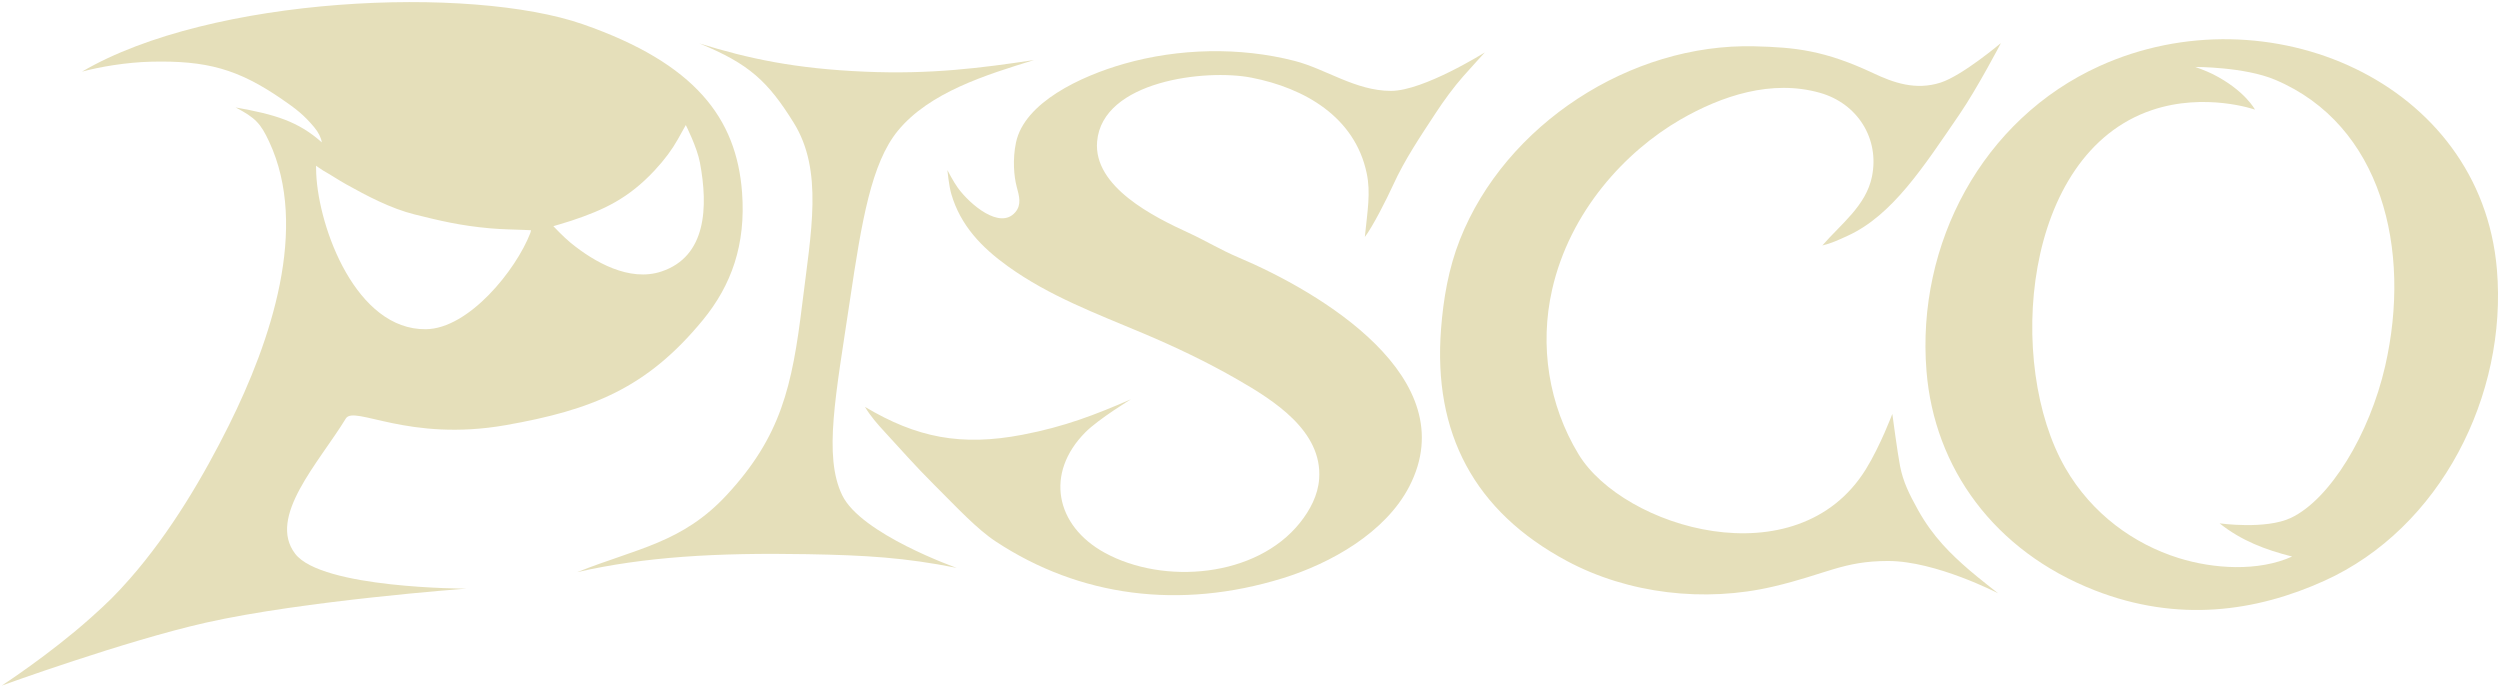
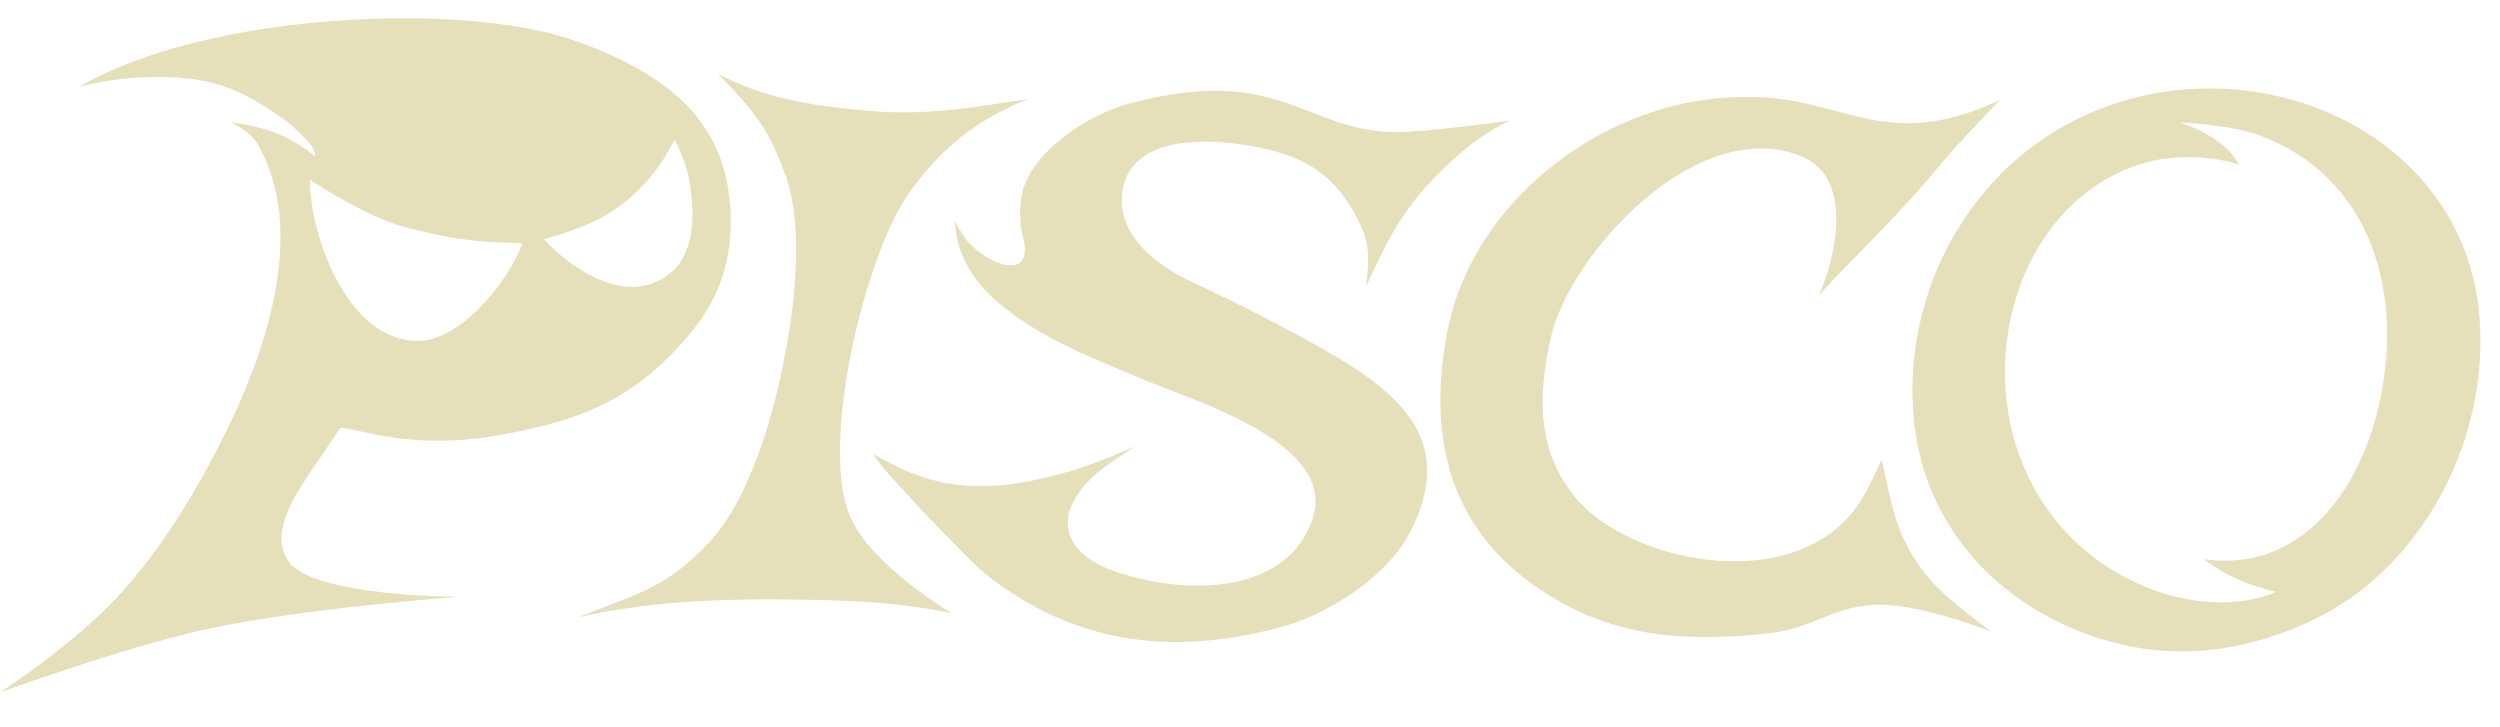
- <svg xmlns="http://www.w3.org/2000/svg" viewBox="231 182.5 1469.5 404" fill="none">
-   <g id="letter-I">
-     <path id="glyph-I" fill-rule="evenodd" clip-rule="evenodd" d="M570.322 518.793C605.322 504.793 632.071 501.712 658.322 473.293C690 439 696.615 409.877 702.545 361.294C707.749 318.653 715.073 282.796 697.504 254.59C682.5 230.5 671.5 220.001 642 208C671 217.001 698.5 222.887 739.338 224.632C778.245 226.294 807.5 222.501 838.822 217.794C810.5 226.501 777.324 236.786 758.822 259.294C743.204 278.294 737.529 312.294 730.617 358.794C722.276 414.912 714.962 450.501 726 473.501C737.038 496.501 793.322 516.294 793.322 516.294C763 510.246 739.9 508.854 705.545 508.246C651.861 507.296 609.822 509.793 570.322 518.793Z" fill="#E5DFBA" />
-   </g>
-   <g id="letter-S">
-     <path id="glyph-S" fill-rule="evenodd" clip-rule="evenodd" d="M739.411 421.649C769.813 439.792 795.985 444.952 832.077 438.034C856.813 433.292 874.813 426.292 895.823 417.173C895.823 417.173 876.811 428.738 869.033 436.545C845.121 460.545 851.268 491.497 880.398 507.434C915.116 526.428 969.473 521.93 995.127 489.771C1001.04 482.356 1005.71 473.607 1006.4 463.998C1008.43 435.73 979.495 417.732 958.349 405.559C940.512 395.292 921.897 386.416 902.941 378.422C875.391 366.805 847.889 356.613 823.415 339.021C808.019 327.954 795.554 315.037 790.16 296.476C788.804 291.812 787.868 282.48 787.868 282.48C787.868 282.48 791.442 289.41 794.084 293.009C801.161 302.651 818.814 317.792 827.818 307.222C831.607 302.773 830.064 297.673 828.619 292.281C827.014 286.292 826.109 276.206 828.203 266.262C833.148 242.792 866.176 227.287 891.735 219.999C923.771 210.864 959.706 209.998 992.017 218.31C1010.31 223.014 1027.81 235.92 1048.64 235.92C1067.79 235.92 1103.81 213.292 1103.81 213.292C1103.81 213.292 1095.17 222.708 1090.96 227.505C1085.26 234.005 1079.75 241.569 1075 248.801C1065.97 262.588 1056.73 276.199 1049.88 291.244C1046.11 299.531 1037.85 315.805 1033.25 321.806C1034.81 306.292 1036.77 295.831 1034.34 284.298C1027.41 251.327 998.018 234.275 966.602 228.145C939.743 222.905 878.989 229.972 875.888 265.653C873.566 292.363 909.466 310.096 929.601 319.329C939.457 323.849 948.711 329.49 958.717 333.716C1007.12 354.158 1092.25 404.65 1059.42 468.372C1045.42 495.528 1013.28 513.634 985.021 522.367C924.313 541.13 865.478 533.181 816.353 500.811C805.16 493.435 793.69 481 780.047 467.39C768.37 455.741 760.748 446.895 751.187 436.553C746.691 431.689 742.813 427.292 739.411 421.649Z" fill="#E5DFBA" />
-   </g>
-   <g id="letter-O">
-     <path id="glyph-O" fill-rule="evenodd" clip-rule="evenodd" d="M1363.39 400.575C1357.38 325.919 1396.23 252.545 1465.12 221.324C1563.77 176.62 1689.25 230.208 1698.68 340.811C1704.98 414.787 1665.58 492.995 1597.28 523.886C1557.16 542.035 1511.3 548.668 1462.24 529.479C1403.17 506.367 1367.97 457.552 1363.39 400.575ZM1444.97 457.526C1460.67 484.775 1485.52 502.34 1511.47 510.476C1532.1 516.943 1558.37 518.612 1578.32 509.634C1562.63 505.686 1548.49 500.326 1535.67 490.125C1535.67 490.125 1562.72 493.919 1577.56 486.928C1600.59 476.079 1623.85 437.695 1633 397.707C1648.71 329.075 1630.97 255.895 1568.37 229.403C1550.28 221.75 1521.36 221.855 1521.36 221.855C1521.36 221.855 1527.75 224.096 1531.61 226.04C1550.5 235.542 1556.47 246.931 1556.47 246.931C1556.47 246.931 1527.26 236.658 1495.92 247.209C1419.45 272.955 1410.07 396.944 1444.97 457.526Z" fill="#E5DFBA" />
-   </g>
-   <g id="letter-C">
-     <path id="glyph-C" d="M1089.12 323.39C1115.84 255.647 1189.52 207.88 1262.22 209.716C1286.08 210.319 1303.32 211.977 1332.26 225.584C1343.81 231.016 1356.96 235.823 1371.78 231.016C1384.59 226.857 1407.17 207.792 1407.17 207.792C1407.17 207.792 1393.31 234.292 1382.85 249.602C1361.47 280.87 1343.31 309.022 1317.22 321.015C1311.5 323.644 1307.25 325.61 1302.17 326.792C1313.04 314.227 1327.82 303.452 1331.33 286.359C1335.92 263.98 1322.81 243.292 1300.78 237.062C1272.31 229.014 1242.99 238.792 1218.71 252.81C1186.29 271.596 1153.75 306.792 1143.33 352.76C1135.84 385.806 1141.31 420.521 1158.84 449.462C1185.09 492.792 1287.31 523.716 1327.77 458.292C1336.29 444.504 1343.31 425.792 1343.31 425.792C1343.31 425.792 1346.4 449.163 1347.87 456.559C1349.69 465.74 1353.14 472.774 1358.41 482.253C1367.26 498.175 1377.87 508.358 1388.71 517.722C1394 522.29 1405.51 531.251 1405.51 531.251C1405.51 531.251 1368.94 512.247 1340.81 512.247C1314.36 512.247 1304.59 519.955 1273.31 527.292C1232.81 536.792 1188.04 531.534 1152.03 512.247C1097.53 483.059 1073.34 437.077 1078.04 375.943C1079.42 357.972 1082.48 340.218 1089.12 323.39Z" fill="#E5DFBA" />
-   </g>
-   <g id="letter-P">
-     <path id="glyph-P" fill-rule="evenodd" clip-rule="evenodd" d="M232 585.5C232 585.5 260.364 567.094 284.499 545.499C293.965 537.029 299.125 532.051 307.499 522.5C331.424 495.211 350.881 461.933 365.593 432.385C390.109 383.149 412.861 316.284 389.172 265.689C384.19 255.051 381.182 251.777 369.497 245.651C392.682 249.777 406.182 253.777 420.177 266.188C419.682 263.277 418.182 260.277 415.682 257.277C409.552 249.921 404.682 246.277 396.682 240.777C370.907 223.057 352.451 217.968 319.622 218.772C305.22 219.124 289.683 221.778 279.198 224.607C355.054 180.083 507.682 173.777 573.681 196.777C639.681 219.777 663.92 252 667.183 295.599C669.473 326.194 660.987 350.134 644.088 370.691C611.181 410.72 578.798 423.492 528.361 432.386C471 442.5 439.167 420.5 434.278 428.5C418.374 454.525 388 486.423 404.5 508C420.176 528.5 505 528.5 505 528.5C505 528.5 409.381 535.574 352 548.5C304.378 559.229 232 585.5 232 585.5ZM416.879 284.575C418.32 316.833 440.456 376.509 481.35 376.015C506.614 375.709 534.334 341.205 542.721 319.483C542.925 318.954 543.131 317.834 543.131 317.834C543.131 317.834 539.646 317.671 539.135 317.647C532.442 317.335 526.937 317.401 519.157 316.714C501.534 315.158 489.477 312.22 474.602 308.516C460.774 305.072 446.705 297.683 434.278 290.727C429.733 288.183 425.476 285.287 420.968 282.764C419.949 282.194 416.764 279.898 416.764 279.898C416.764 279.898 416.797 282.75 416.879 284.575ZM556.257 315.443C556.257 315.443 562.186 321.767 566.477 325.264C580.376 336.589 600.992 348.324 619.749 342.101C646.324 333.279 647.303 304.157 642.426 278.089C640.732 269.033 634.114 256.01 634.114 256.01C634.114 256.01 629.644 263.996 629.381 264.466C626.16 270.218 621.781 276.254 615.681 282.777C600.443 299.072 586.149 305.823 566.75 312.262C563.135 313.463 556.257 315.443 556.257 315.443Z" fill="#E5DFBA" />
-   </g>
+ <svg xmlns="http://www.w3.org/2000/svg" width="1490" height="433" viewBox="0 0 1490 433" fill="none">
+   <path fill-rule="evenodd" clip-rule="evenodd" d="M344.346 367.958C379.346 353.958 397.094 350.877 423.346 322.458C455.023 288.165 467.568 212.459 467.568 212.459C467.568 212.459 482.502 145.014 468.528 105.755C458.875 78.634 452.021 68.666 428.023 44.165C455.521 58.166 479.763 62.455 514.361 65.797C552.736 69.504 581.523 63.666 612.846 58.959C584.016 70.667 561.282 86.842 540.846 116.459C515.25 153.554 487.905 266.48 507.023 308.666C520.379 338.136 567.346 365.459 567.346 365.459C537.023 359.411 513.923 358.019 479.568 357.411C425.884 356.461 383.846 358.958 344.346 367.958Z" fill="#E5DFBA" />
+   <path fill-rule="evenodd" clip-rule="evenodd" d="M520.433 270.449C550.836 288.592 577.007 293.752 613.1 286.834C637.836 282.092 655.836 275.092 676.845 265.973C676.845 265.973 657.833 277.538 650.055 285.345C626.143 309.345 634.854 330.932 666.42 341.234C709.516 355.3 767.936 353.551 782.422 308.798C796.908 264.045 711.577 238.867 683.964 227.222C656.414 215.605 628.911 205.413 604.437 187.821C589.041 176.755 576.577 163.837 571.182 145.276C569.826 140.612 568.891 131.281 568.891 131.281C568.891 131.281 572.464 138.21 575.106 141.809C586.064 156.738 617.353 169.861 609.641 141.081C608.037 135.092 607.131 125.006 609.226 115.063C614.17 91.592 647.085 68.678 672.758 61.799C763.516 37.48 777.537 78.721 832.661 78.721C851.816 78.721 900.016 71.801 900.016 71.801C884.459 79.118 870.721 89.747 855.516 105.301C834.43 126.871 826.016 145.276 814.272 170.607C815.837 155.092 816.743 146.373 810.366 133.098C797.014 105.301 779.272 93.826 750.625 87.945C717.761 81.199 673.383 81.204 668.91 114.453C665.37 140.763 690.488 158.896 710.623 168.129C720.48 172.649 745.516 184.667 768.014 196.8C820.315 225.006 873.274 253.45 840.438 317.173C826.445 344.328 790.671 366.748 762.044 374.167C707.514 388.3 651.838 387.603 597.376 349.611C581.57 338.585 574.713 329.8 561.069 316.19C549.392 304.542 541.77 295.696 532.21 285.353C527.713 280.489 523.836 276.092 520.433 270.449Z" fill="#E5DFBA" />
+   <path fill-rule="evenodd" clip-rule="evenodd" d="M1140.41 247.741C1134.41 173.084 1174.25 99.71 1243.15 68.49C1341.8 23.786 1468.28 77.374 1477.7 187.977C1484 261.953 1443.6 340.16 1375.31 371.051C1335.18 389.2 1289.32 395.834 1240.27 376.644C1181.19 353.533 1144.99 304.718 1140.41 247.741ZM1219 301.692C1237.79 329.058 1263.55 345.505 1289.49 353.641C1310.12 360.109 1336.4 361.777 1356.34 352.8C1340.65 348.852 1326.52 343.491 1313.7 333.29C1369.88 341.171 1404.67 295.056 1417.03 244.873C1434.07 175.658 1413.32 105.108 1346.39 80.568C1328.94 74.168 1299.39 73.02 1299.39 73.02C1312.47 77.609 1327.81 85.362 1334.5 98.096C1334.5 98.096 1305.28 87.823 1273.95 98.374C1197.48 124.121 1171.16 232.023 1219 301.692Z" fill="#E5DFBA" />
+   <path d="M870.141 171.555C896.859 103.812 970.544 56.045 1043.24 57.881C1099.79 57.881 1122.52 91.666 1192.02 59.666C1192.02 59.666 1168.07 83.951 1154.02 100.975C1128.56 131.821 1102.02 155.666 1084.2 175.957C1095.52 149.667 1103.56 105.342 1073.8 93.228C1011.02 67.666 935.413 152.12 924.352 200.925C916.863 233.971 915.047 268.523 939.862 297.627C971.016 334.166 1064.85 355.059 1104.79 304.457C1113.19 293.82 1121.34 273.957 1121.34 273.957C1126.42 293.447 1127.67 310.471 1139.43 330.418C1151.27 350.502 1168.39 362.29 1186.54 376.416C1186.54 376.416 1148.16 361.032 1121.84 360.413C1094.66 359.773 1081.37 374.534 1054.34 377.457C1006.79 382.599 969.068 379.7 933.053 360.413C878.551 331.224 854.359 285.243 859.064 224.109C860.447 206.137 863.504 188.383 870.141 171.555Z" fill="#E5DFBA" />
+   <path fill-rule="evenodd" clip-rule="evenodd" d="M0.002 412.666C0.002 412.666 28.366 394.26 52.501 372.665C61.967 364.196 67.127 359.217 75.501 349.666C99.426 322.377 118.883 289.099 133.595 259.551C158.111 210.315 180.863 143.45 157.174 92.856C152.192 82.217 149.184 78.943 137.499 72.817C161.512 76.166 173.012 81.666 188.179 93.354C187.684 90.443 186.326 87.308 183.684 84.443C176.514 76.666 172.684 73.443 164.684 67.943C138.909 50.223 120.453 45.134 87.624 45.938C73.222 46.29 57.685 48.944 47.2 51.773C123.056 7.249 275.684 0.943 341.683 23.943C407.683 46.943 431.922 79.166 435.185 122.765C437.475 153.36 428.989 177.3 412.09 197.857C379.183 237.886 346.8 250.658 296.363 259.552C239.002 269.666 204.725 251.666 202.28 255.666C186.376 281.691 156.002 313.589 172.502 335.166C188.178 355.666 273.002 355.666 273.002 355.666C273.002 355.666 177.383 362.74 120.002 375.666C72.38 386.395 0.002 412.666 0.002 412.666ZM184.881 111.741C186.322 143.999 208.458 203.675 249.352 203.181C274.616 202.875 302.336 168.371 310.723 146.649C310.926 146.12 311.133 145 311.133 145C311.133 145 307.648 144.837 307.137 144.813C300.444 144.501 294.939 144.567 287.159 143.88C269.536 142.324 257.479 139.386 242.604 135.682C228.776 132.238 214.707 124.849 202.28 117.893C197.735 115.349 193.478 112.453 188.97 109.93C187.951 109.36 184.766 107.064 184.766 107.064C184.766 107.064 184.799 109.916 184.881 111.741ZM324.259 142.609C324.259 142.609 330.188 148.933 334.479 152.43C348.378 163.755 368.994 175.491 387.751 169.267C414.326 160.445 415.305 131.323 410.428 105.255C408.734 96.199 402.116 83.176 402.116 83.176C402.116 83.176 397.646 91.162 397.383 91.632C394.162 97.384 389.783 103.42 383.683 109.943C368.445 126.238 354.151 132.989 334.752 139.428C331.137 140.629 324.259 142.609 324.259 142.609Z" fill="#E5DFBA" />
</svg>
